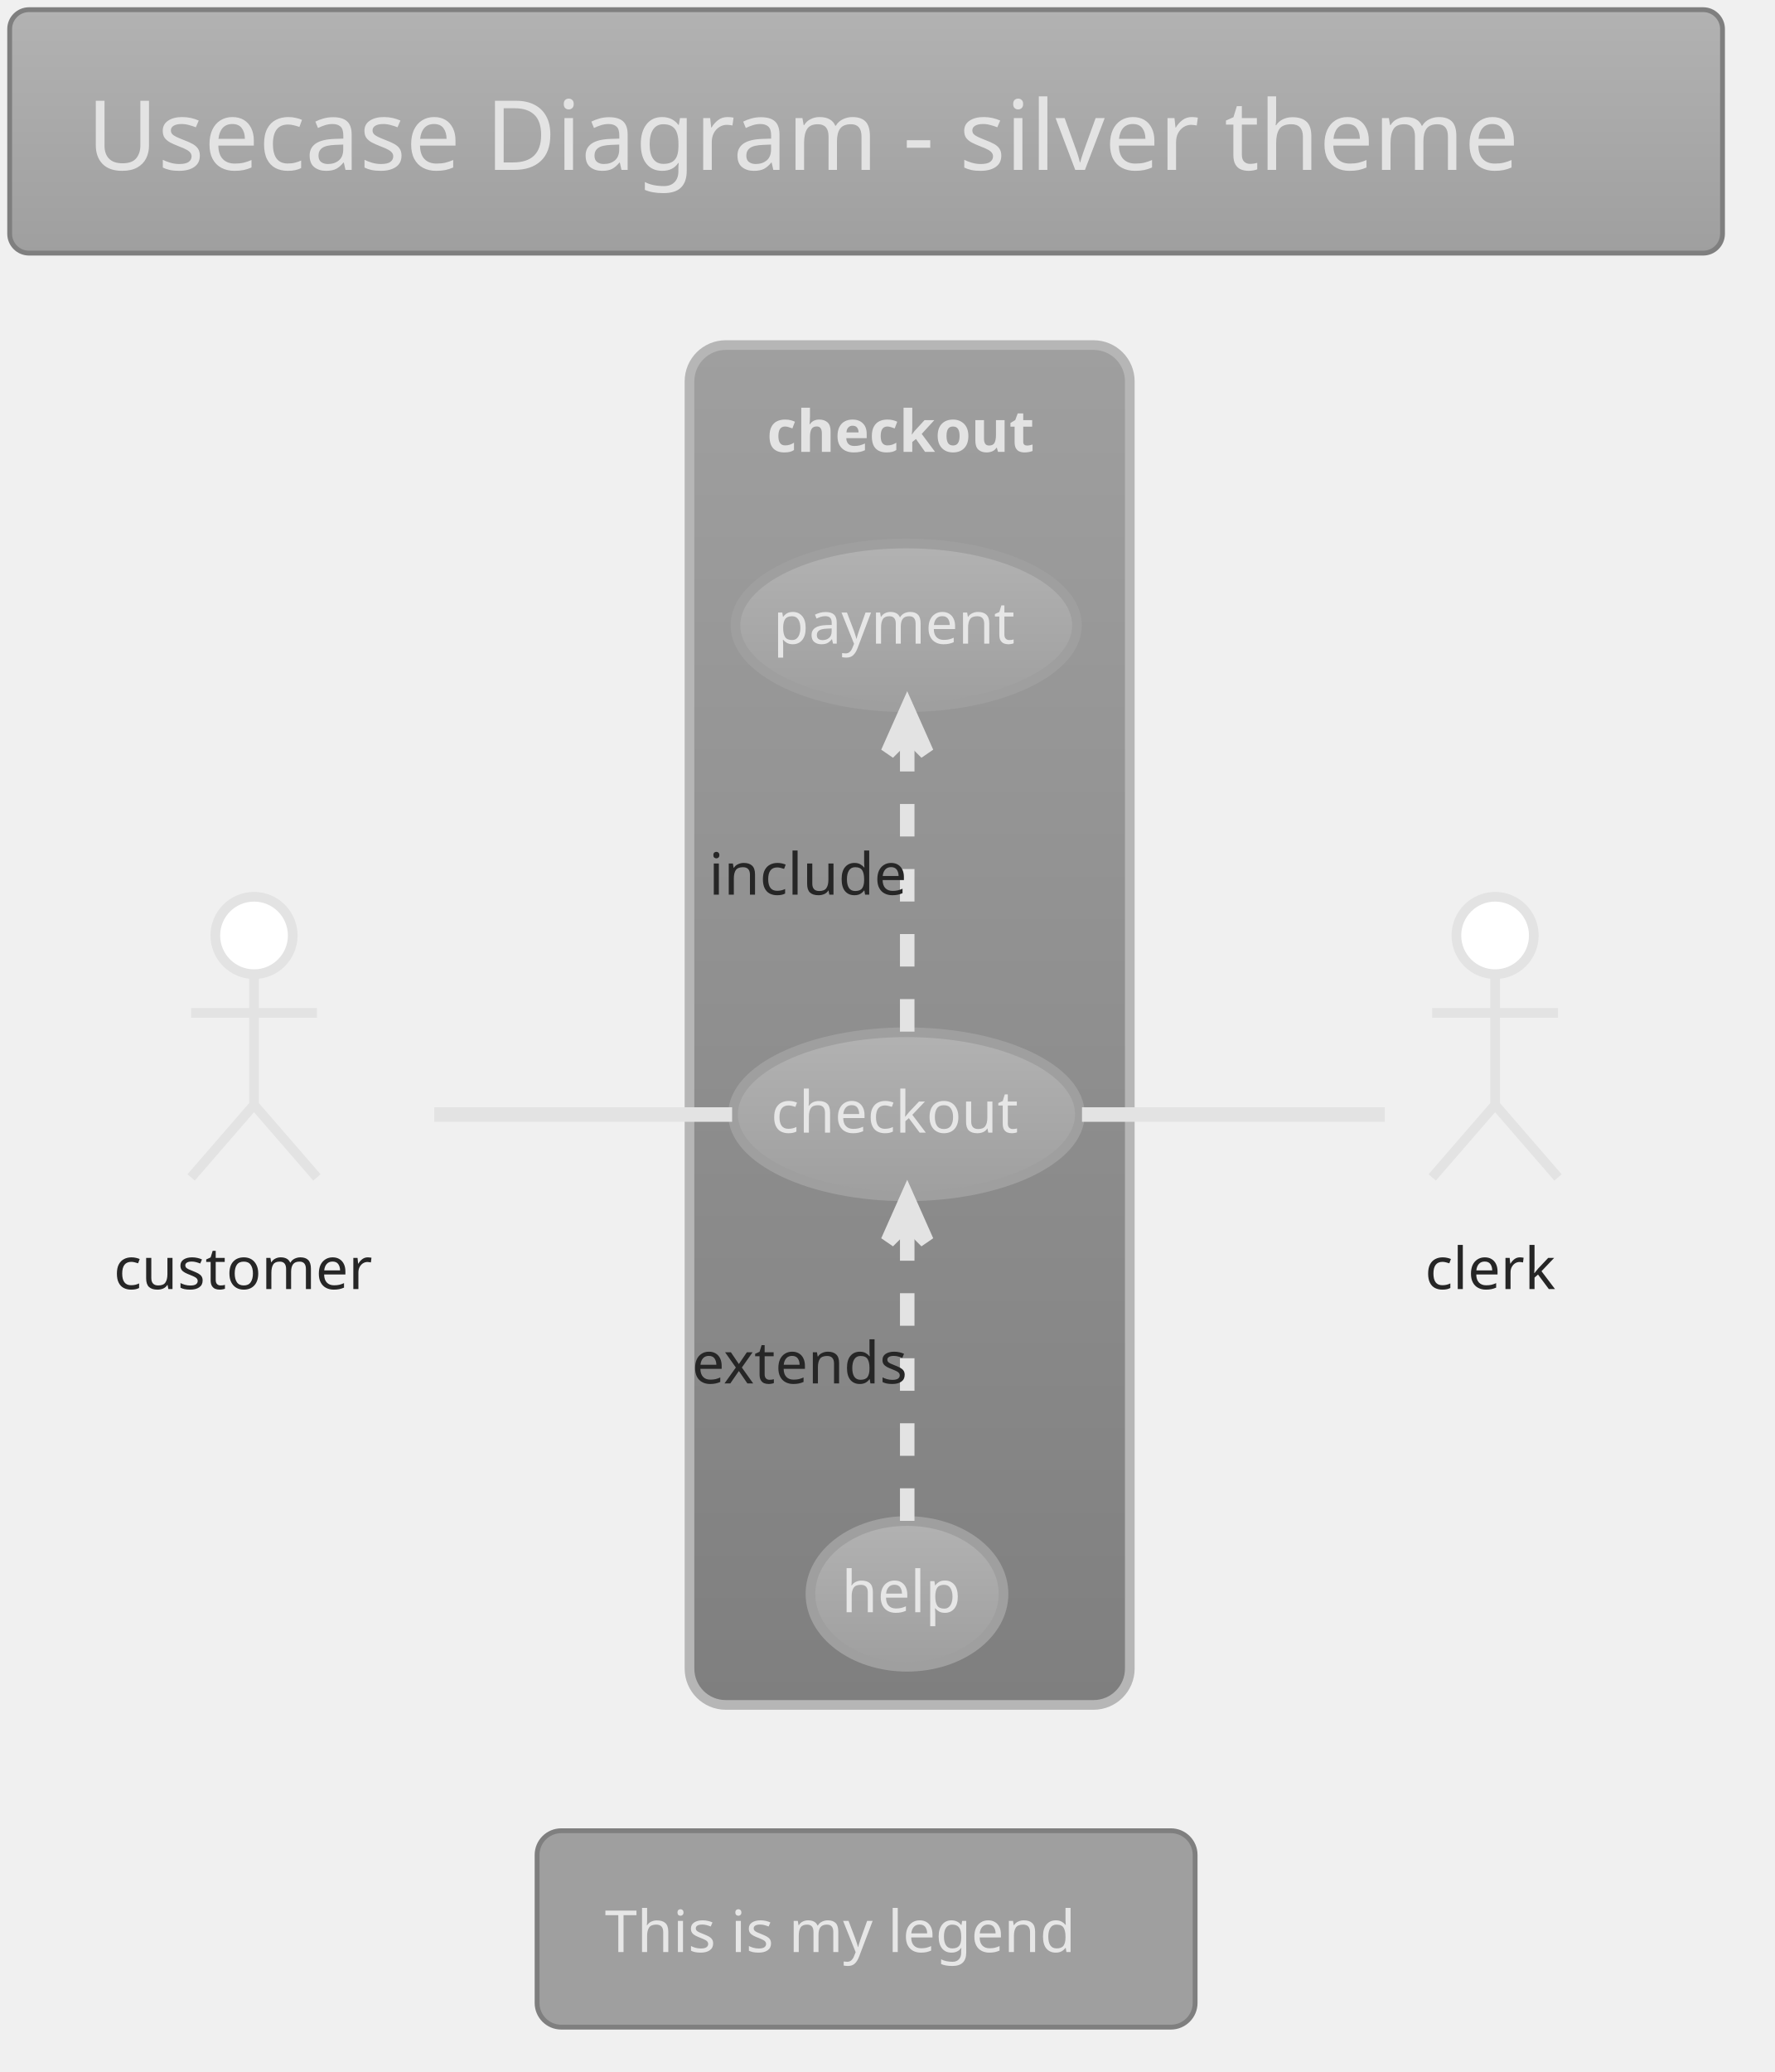
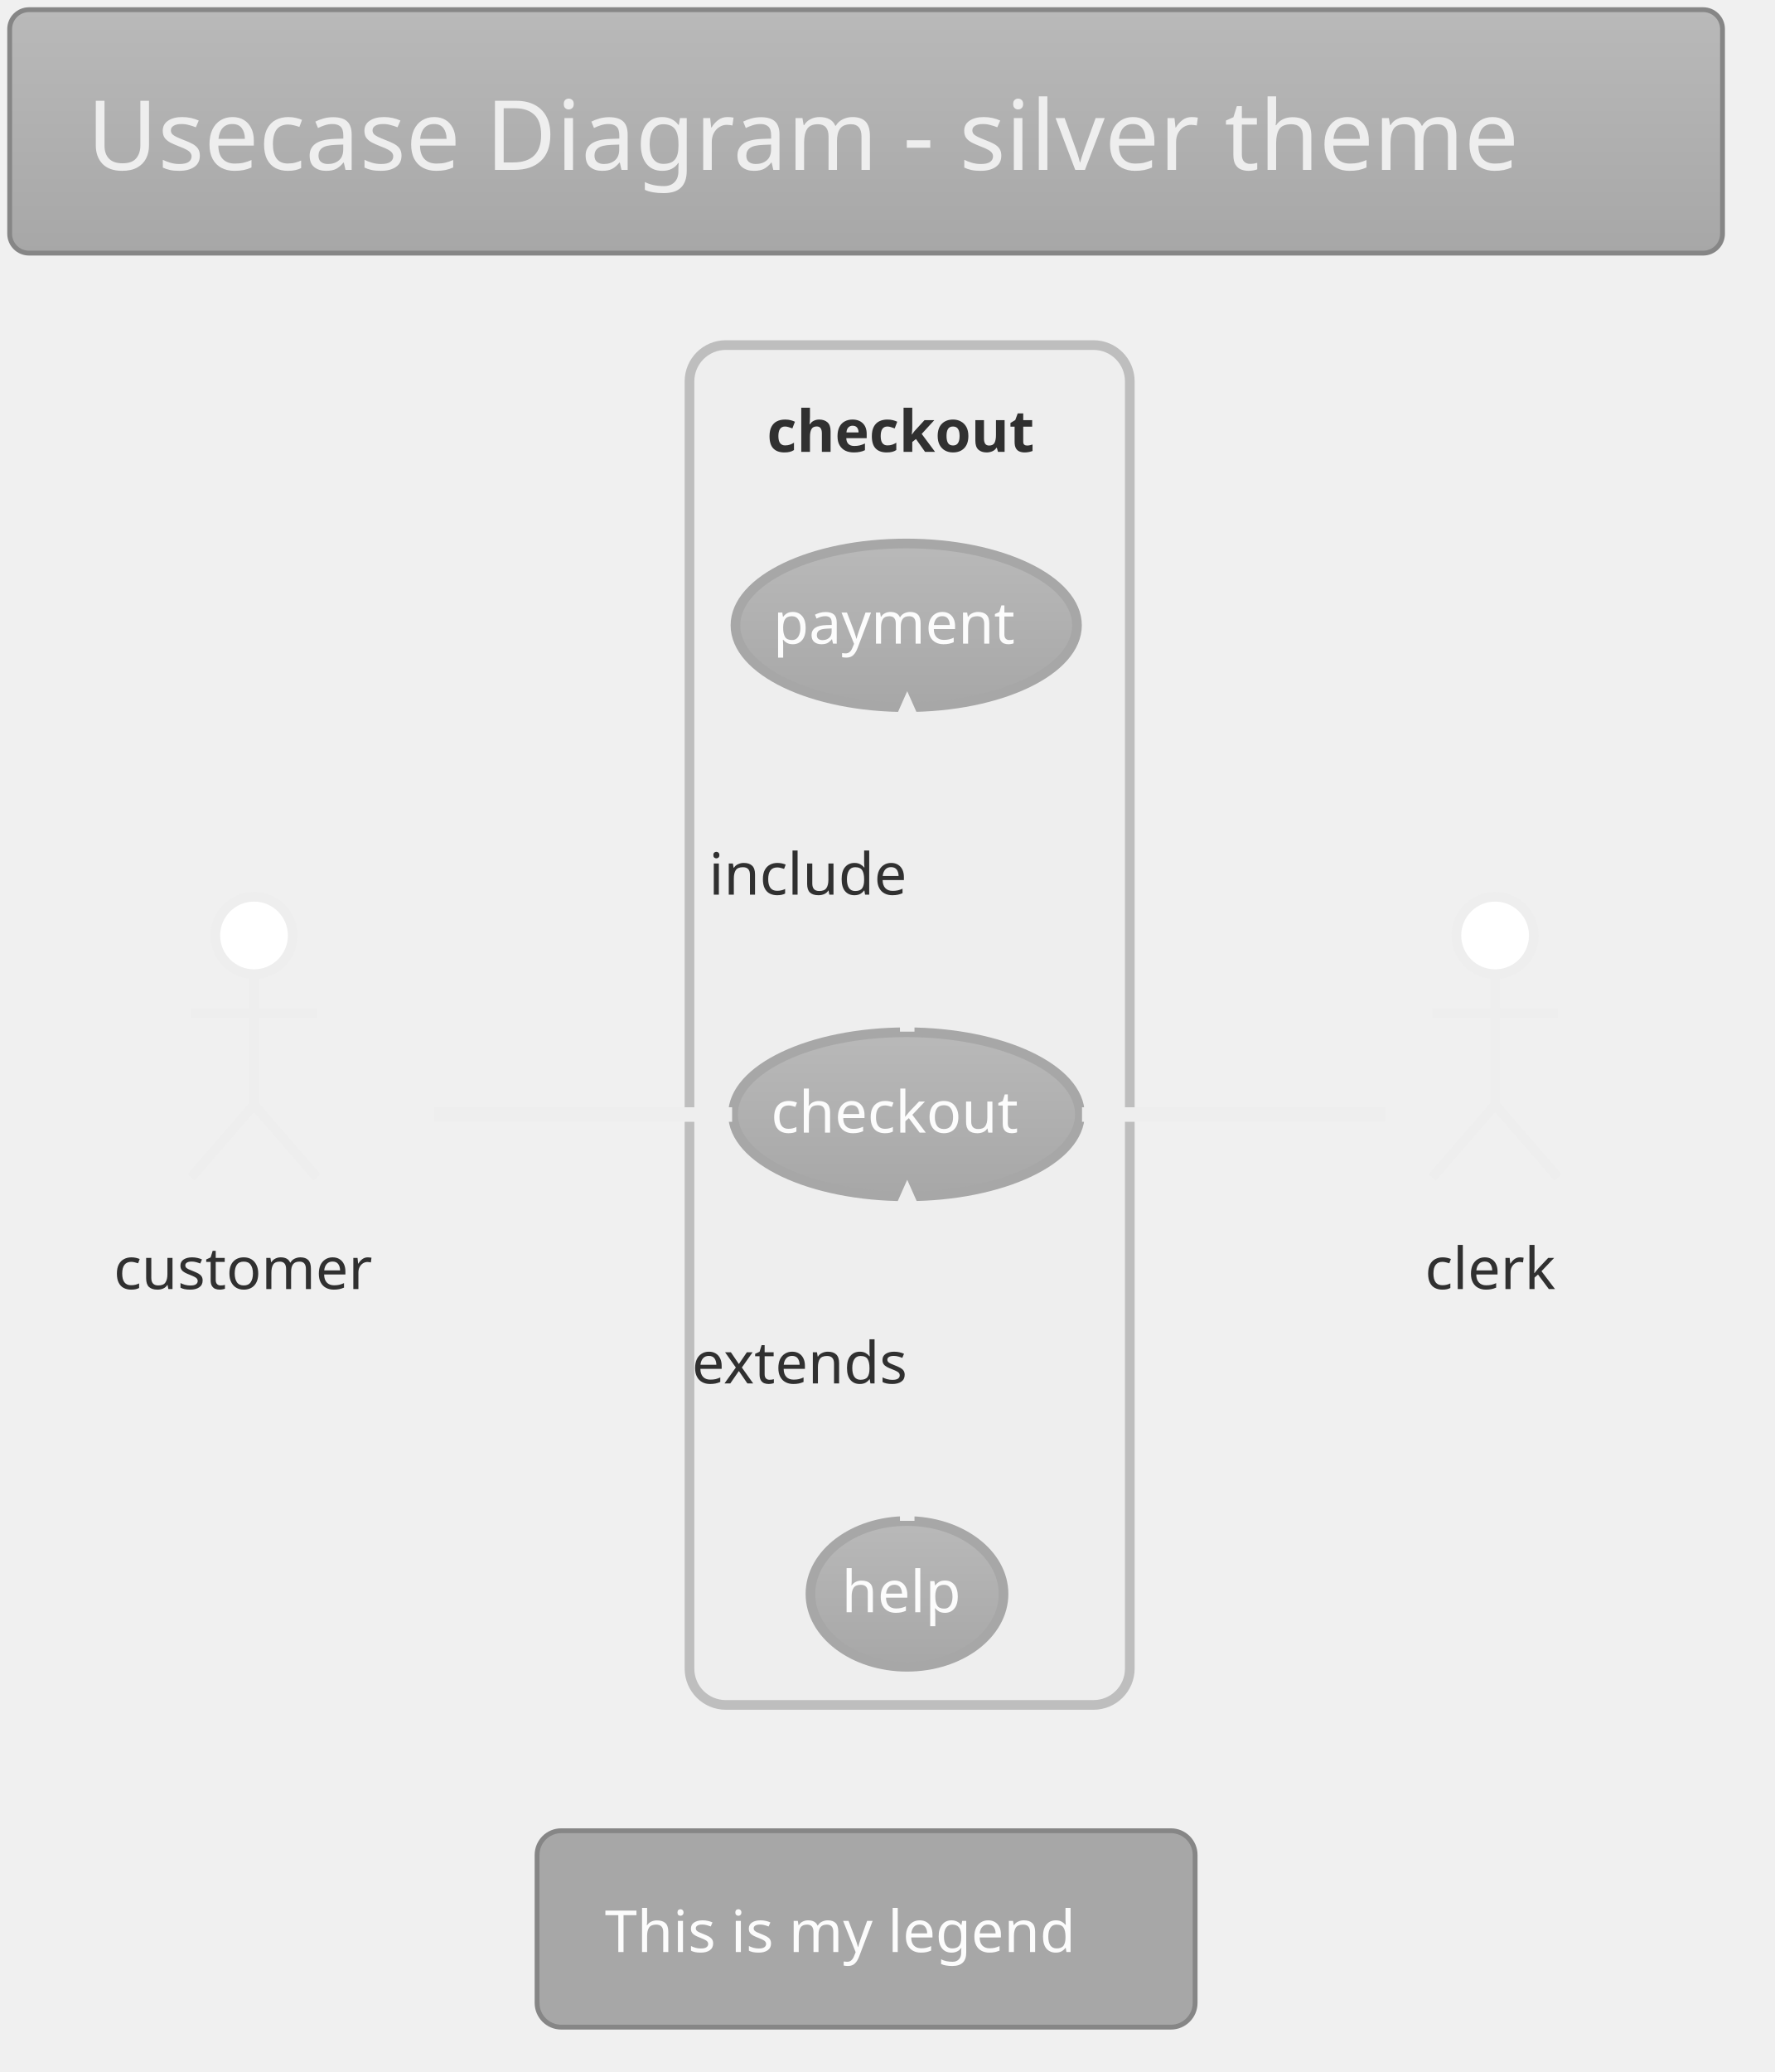
<svg xmlns="http://www.w3.org/2000/svg" contentScriptType="application/ecmascript" contentStyleType="text/css" height="446.875px" preserveAspectRatio="none" style="width:382px;height:446px;" version="1.1" viewBox="0 0 382 446" width="382.292px" zoomAndPan="magnify">
  <defs>
-     <linearGradient id="gpojj9mdgf7190" x1="50%" x2="50%" y1="0%" y2="100%">
-       <stop offset="0%" stop-color="#B2B2B2" />
-       <stop offset="100%" stop-color="#9F9F9F" />
-     </linearGradient>
-     <linearGradient id="gpojj9mdgf7191" x1="50%" x2="50%" y1="0%" y2="100%">
-       <stop offset="0%" stop-color="#9F9F9F" />
-       <stop offset="100%" stop-color="#7F7F7F" />
+     <linearGradient id="g1s3biyhyfsdpm0" x1="50%" x2="50%" y1="0%" y2="100%">
+       <stop offset="0%" stop-color="#B9B9B9" />
+       <stop offset="100%" stop-color="#A7A7A7" />
    </linearGradient>
  </defs>
  <g>
-     <rect fill="url(#gpojj9mdgf7190)" height="52.403" rx="4.167" ry="4.167" style="stroke: #7F7F7F; stroke-width: 1.042;" width="368.75" x="2.083" y="2.083" />
-     <text fill="#E3E3E3" font-family="Verdana" font-size="20.833" lengthAdjust="spacingAndGlyphs" textLength="335.417" x="18.75" y="36.57">Usecase Diagram - silver theme</text>
-     <rect fill="url(#gpojj9mdgf7191)" height="292.708" rx="7.812" ry="7.812" style="stroke: #B6B6B6; stroke-width: 2.083;" width="94.792" x="148.438" y="74.278" />
-     <text fill="#E3E3E3" font-family="Verdana" font-size="12.5" font-weight="bold" lengthAdjust="spacingAndGlyphs" textLength="61.458" x="165.104" y="97.262">checkout</text>
-     <ellipse cx="195.149" cy="239.852" fill="url(#gpojj9mdgf7190)" rx="37.337" ry="17.657" style="stroke: #9F9F9F; stroke-width: 2.083;" />
-     <text fill="#E6E6E6" font-family="Verdana" font-size="12.5" lengthAdjust="spacingAndGlyphs" textLength="58.333" x="165.983" y="243.802">checkout</text>
-     <ellipse cx="195.096" cy="134.601" fill="url(#gpojj9mdgf7190)" rx="36.763" ry="17.615" style="stroke: #9F9F9F; stroke-width: 2.083;" />
-     <text fill="#E6E6E6" font-family="Verdana" font-size="12.5" lengthAdjust="spacingAndGlyphs" textLength="57.292" x="166.451" y="138.551">payment</text>
-     <ellipse cx="195.262" cy="343.087" fill="url(#gpojj9mdgf7190)" rx="20.783" ry="15.684" style="stroke: #9F9F9F; stroke-width: 2.083;" />
-     <text fill="#E6E6E6" font-family="Verdana" font-size="12.5" lengthAdjust="spacingAndGlyphs" textLength="28.125" x="181.2" y="347.037">help</text>
-     <ellipse cx="54.688" cy="201.361" fill="#FFFFFF" rx="8.333" ry="8.333" style="stroke: #E3E3E3; stroke-width: 2.083;" />
-     <path d="M54.688,209.694 L54.688,237.819 M41.146,218.028 L68.229,218.028 M54.688,237.819 L41.146,253.444 M54.688,237.819 L68.229,253.444 " fill="none" style="stroke: #E3E3E3; stroke-width: 2.083;" />
-     <text fill="#262626" font-family="Verdana" font-size="12.5" lengthAdjust="spacingAndGlyphs" textLength="60.417" x="24.479" y="277.47">customer</text>
-     <ellipse cx="321.875" cy="201.361" fill="#FFFFFF" rx="8.333" ry="8.333" style="stroke: #E3E3E3; stroke-width: 2.083;" />
-     <path d="M321.875,209.694 L321.875,237.819 M308.333,218.028 L335.417,218.028 M321.875,237.819 L308.333,253.444 M321.875,237.819 L335.417,253.444 " fill="none" style="stroke: #E3E3E3; stroke-width: 2.083;" />
-     <text fill="#262626" font-family="Verdana" font-size="12.5" lengthAdjust="spacingAndGlyphs" textLength="30.208" x="306.771" y="277.47">clerk</text>
-     <path d="M93.486,239.903 C113.485,239.903 137.773,239.903 157.612,239.903 " fill="none" id="customer-checkout" style="stroke: #E3E3E3; stroke-width: 3.125;" />
-     <path d="M195.312,222.056 C195.312,204.372 195.312,177.202 195.312,157.862 " fill="none" id="checkout-&gt;payment" style="stroke: #E3E3E3; stroke-width: 3.125; stroke-dasharray: 7.0,7.0;" />
-     <polygon fill="#E3E3E3" points="195.312,152.629,191.146,162.004,195.312,157.837,199.479,162.004,195.312,152.629" style="stroke: #E3E3E3; stroke-width: 3.125;" />
-     <text fill="#262626" font-family="Verdana" font-size="12.5" lengthAdjust="spacingAndGlyphs" textLength="45.833" x="152.604" y="192.574">include</text>
-     <path d="M195.312,327.365 C195.312,310.266 195.312,282.711 195.312,263.101 " fill="none" id="help-&gt;checkout" style="stroke: #E3E3E3; stroke-width: 3.125; stroke-dasharray: 7.0,7.0;" />
-     <polygon fill="#E3E3E3" points="195.312,257.796,191.146,267.171,195.312,263.004,199.479,267.171,195.312,257.796" style="stroke: #E3E3E3; stroke-width: 3.125;" />
-     <text fill="#262626" font-family="Verdana" font-size="12.5" lengthAdjust="spacingAndGlyphs" textLength="53.125" x="148.958" y="297.782">extends</text>
-     <path d="M232.943,239.903 C254.074,239.903 279.798,239.903 298.133,239.903 " fill="none" id="checkout-clerk" style="stroke: #E3E3E3; stroke-width: 3.125;" />
-     <rect fill="#9F9F9F" height="42.275" rx="5.208" ry="5.208" style="stroke: #7F7F7F; stroke-width: 1.042;" width="141.667" x="115.625" y="394.069" />
-     <text fill="#E6E6E6" font-family="Verdana" font-size="12.5" lengthAdjust="spacingAndGlyphs" textLength="112.5" x="130.208" y="420.178">This is my legend</text>
+     <rect fill="url(#g1s3biyhyfsdpm0)" height="52.403" rx="4.167" ry="4.167" style="stroke: #868686; stroke-width: 1.042;" width="368.75" x="2.083" y="2.083" />
+     <text fill="#EEEEEE" font-family="Verdana" font-size="20.833" lengthAdjust="spacingAndGlyphs" textLength="335.417" x="18.75" y="36.57">Usecase Diagram - silver theme</text>
+     <rect fill="#EEEEEE" height="292.708" rx="7.812" ry="7.812" style="stroke: #BEBEBE; stroke-width: 2.083;" width="94.792" x="148.438" y="74.278" />
+     <text fill="#303030" font-family="Verdana" font-size="12.5" font-weight="bold" lengthAdjust="spacingAndGlyphs" textLength="61.458" x="165.104" y="97.262">checkout</text>
+     <ellipse cx="195.149" cy="239.852" fill="url(#g1s3biyhyfsdpm0)" rx="37.337" ry="17.657" style="stroke: #A7A7A7; stroke-width: 2.083;" />
+     <text fill="#FCFCFC" font-family="Verdana" font-size="12.5" lengthAdjust="spacingAndGlyphs" textLength="58.333" x="165.983" y="243.802">checkout</text>
+     <ellipse cx="195.096" cy="134.601" fill="url(#g1s3biyhyfsdpm0)" rx="36.763" ry="17.615" style="stroke: #A7A7A7; stroke-width: 2.083;" />
+     <text fill="#FCFCFC" font-family="Verdana" font-size="12.5" lengthAdjust="spacingAndGlyphs" textLength="57.292" x="166.451" y="138.551">payment</text>
+     <ellipse cx="195.262" cy="343.087" fill="url(#g1s3biyhyfsdpm0)" rx="20.783" ry="15.684" style="stroke: #A7A7A7; stroke-width: 2.083;" />
+     <text fill="#FCFCFC" font-family="Verdana" font-size="12.5" lengthAdjust="spacingAndGlyphs" textLength="28.125" x="181.2" y="347.037">help</text>
+     <ellipse cx="54.688" cy="201.361" fill="#FFFFFF" rx="8.333" ry="8.333" style="stroke: #EEEEEE; stroke-width: 2.083;" />
+     <path d="M54.688,209.694 L54.688,237.819 M41.146,218.028 L68.229,218.028 M54.688,237.819 L41.146,253.444 M54.688,237.819 L68.229,253.444 " fill="none" style="stroke: #EEEEEE; stroke-width: 2.083;" />
+     <text fill="#303030" font-family="Verdana" font-size="12.5" lengthAdjust="spacingAndGlyphs" textLength="60.417" x="24.479" y="277.47">customer</text>
+     <ellipse cx="321.875" cy="201.361" fill="#FFFFFF" rx="8.333" ry="8.333" style="stroke: #EEEEEE; stroke-width: 2.083;" />
+     <path d="M321.875,209.694 L321.875,237.819 M308.333,218.028 L335.417,218.028 M321.875,237.819 L308.333,253.444 M321.875,237.819 L335.417,253.444 " fill="none" style="stroke: #EEEEEE; stroke-width: 2.083;" />
+     <text fill="#303030" font-family="Verdana" font-size="12.5" lengthAdjust="spacingAndGlyphs" textLength="30.208" x="306.771" y="277.47">clerk</text>
+     <path d="M93.486,239.903 C113.485,239.903 137.773,239.903 157.612,239.903 " fill="none" id="customer-checkout" style="stroke: #EEEEEE; stroke-width: 3.125;" />
+     <path d="M195.312,222.056 C195.312,204.372 195.312,177.202 195.312,157.862 " fill="none" id="checkout-&gt;payment" style="stroke: #EEEEEE; stroke-width: 3.125; stroke-dasharray: 7.0,7.0;" />
+     <polygon fill="#EEEEEE" points="195.312,152.629,191.146,162.004,195.312,157.837,199.479,162.004,195.312,152.629" style="stroke: #EEEEEE; stroke-width: 3.125;" />
+     <text fill="#303030" font-family="Verdana" font-size="12.5" lengthAdjust="spacingAndGlyphs" textLength="45.833" x="152.604" y="192.574">include</text>
+     <path d="M195.312,327.365 C195.312,310.266 195.312,282.711 195.312,263.101 " fill="none" id="help-&gt;checkout" style="stroke: #EEEEEE; stroke-width: 3.125; stroke-dasharray: 7.0,7.0;" />
+     <polygon fill="#EEEEEE" points="195.312,257.796,191.146,267.171,195.312,263.004,199.479,267.171,195.312,257.796" style="stroke: #EEEEEE; stroke-width: 3.125;" />
+     <text fill="#303030" font-family="Verdana" font-size="12.5" lengthAdjust="spacingAndGlyphs" textLength="53.125" x="148.958" y="297.782">extends</text>
+     <path d="M232.943,239.903 C254.074,239.903 279.798,239.903 298.133,239.903 " fill="none" id="checkout-clerk" style="stroke: #EEEEEE; stroke-width: 3.125;" />
+     <rect fill="#A7A7A7" height="42.275" rx="5.208" ry="5.208" style="stroke: #868686; stroke-width: 1.042;" width="141.667" x="115.625" y="394.069" />
+     <text fill="#FCFCFC" font-family="Verdana" font-size="12.5" lengthAdjust="spacingAndGlyphs" textLength="112.5" x="130.208" y="420.178">This is my legend</text>
  </g>
</svg>
